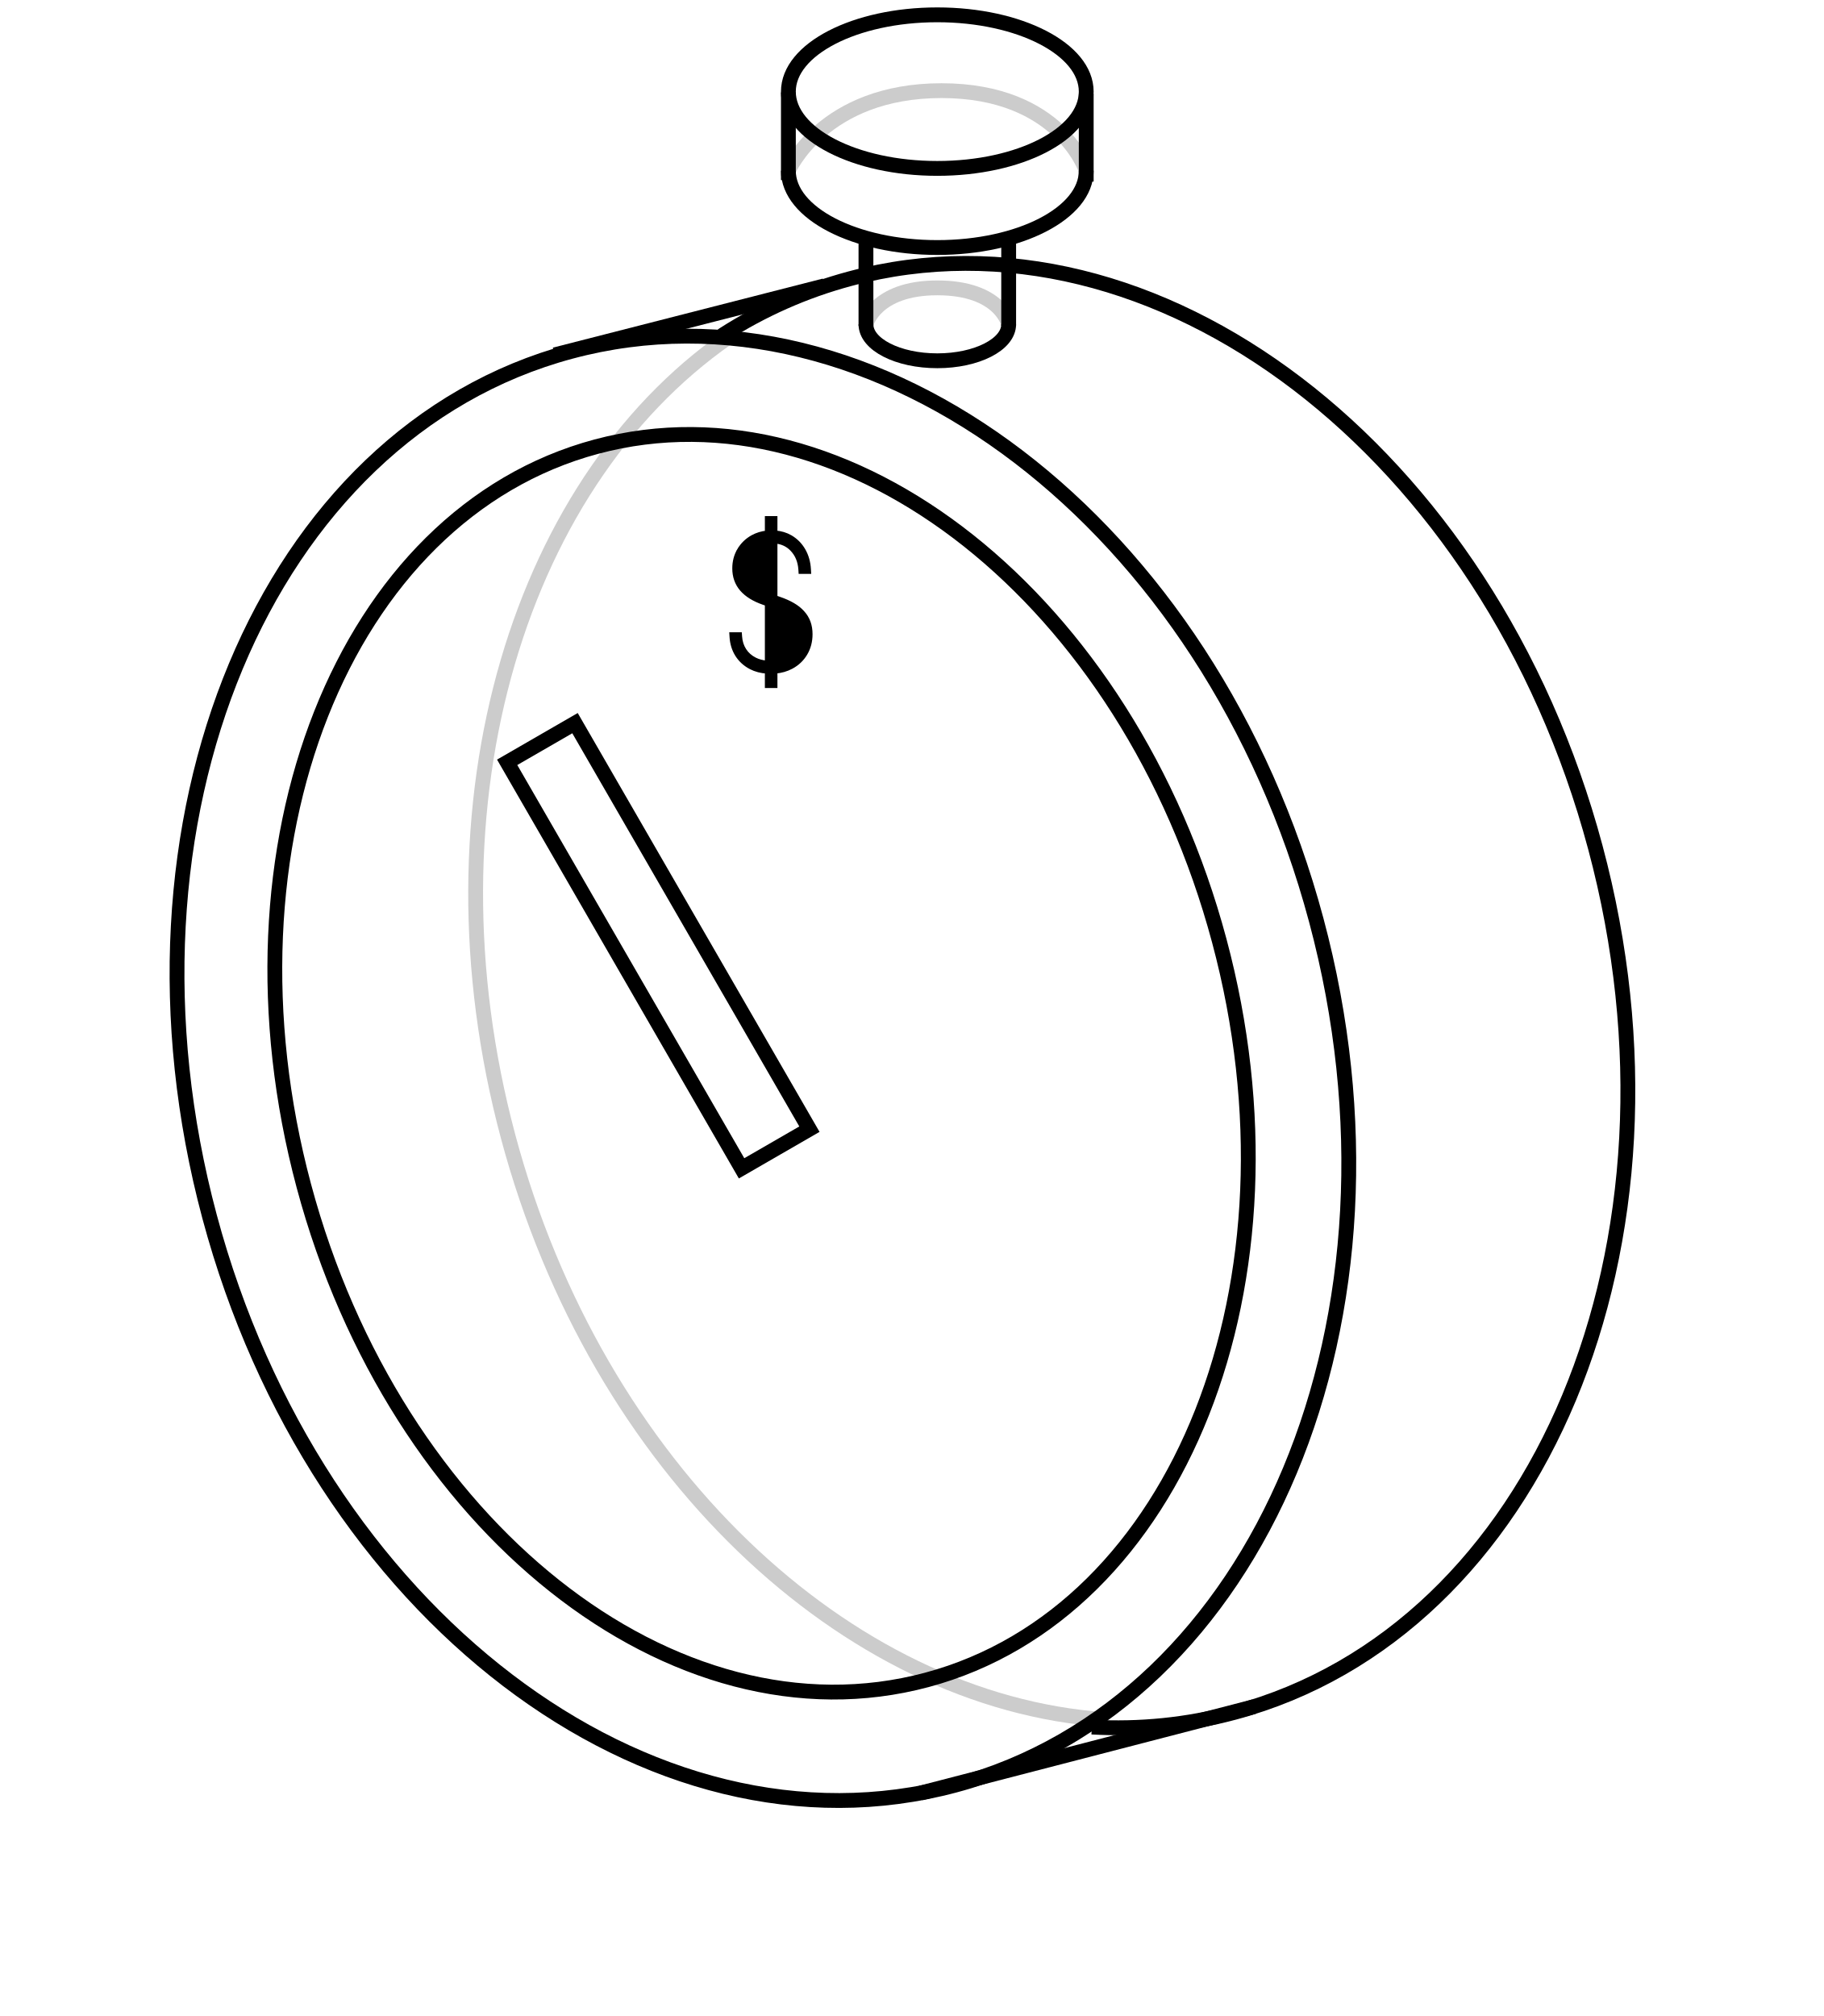
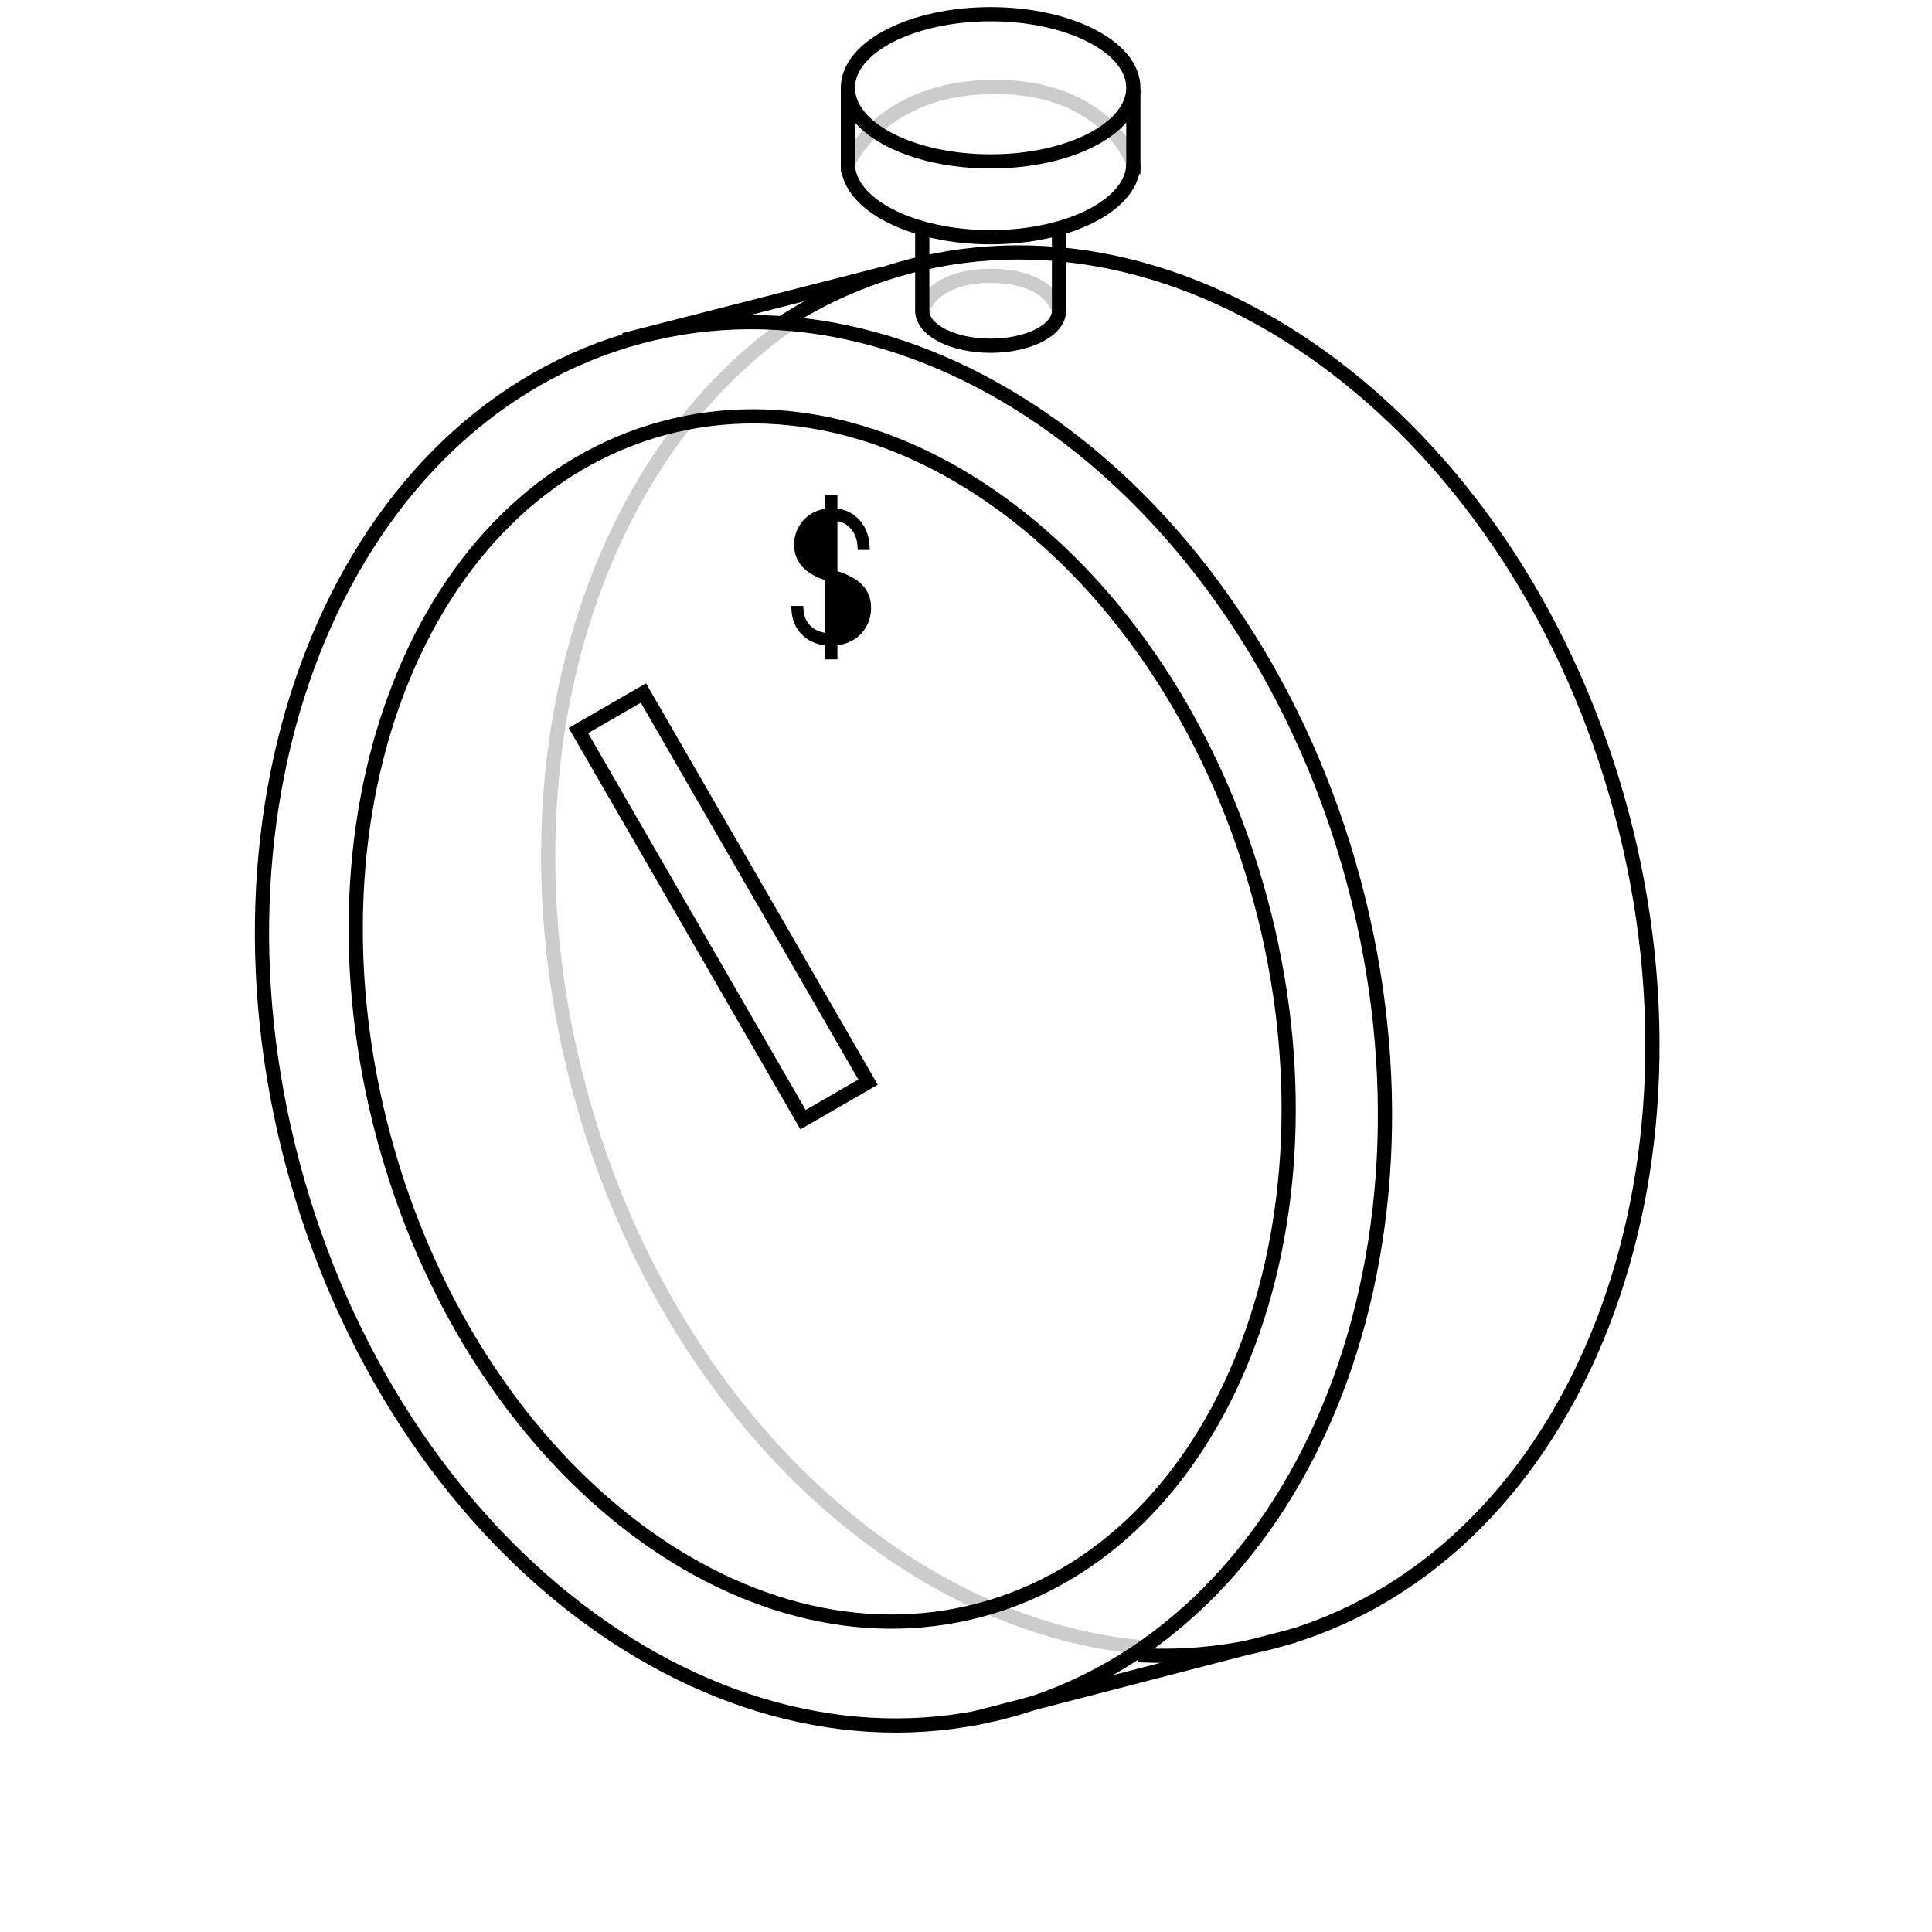
- <svg xmlns="http://www.w3.org/2000/svg" width="123" height="136" viewBox="0 0 123 136" fill="none">
+ <svg xmlns="http://www.w3.org/2000/svg" width="80" height="80" viewBox="0 0 123 136" fill="none">
  <ellipse cx="51.468" cy="72.07" rx="38.647" ry="50.066" transform="rotate(-15 51.4682 72.0705)" stroke="black" />
  <ellipse cx="51.377" cy="71.729" rx="31.967" ry="43.065" transform="rotate(-15 51.3771 71.7292)" stroke="black" />
  <path d="M48.482 22.811L48.805 22.572C51.416 20.903 54.27 19.624 57.338 18.802C77.955 13.278 100.47 30.451 107.626 57.16C114.783 83.869 103.871 109.999 83.255 115.523C80.08 116.374 76.86 116.686 73.659 116.508" stroke="black" />
  <path d="M55.626 19.28L37.422 23.937" stroke="black" />
  <path d="M84.603 115.129L62.116 120.957" stroke="black" />
  <rect x="34.215" y="51.426" width="5.285" height="31.628" transform="rotate(-30 34.2148 51.4256)" stroke="black" />
  <path d="M73.28 6.18C73.28 9.041 68.782 11.361 63.233 11.361C57.685 11.361 53.187 9.041 53.187 6.18C53.187 3.319 57.685 1 63.233 1C68.782 1 73.28 3.319 73.28 6.18Z" stroke="black" />
  <path d="M73.28 11.518C73.28 14.379 68.782 16.698 63.233 16.698C57.685 16.698 53.187 14.379 53.187 11.518" stroke="black" />
  <path d="M73.28 11.518C73.28 11.518 71.517 6.115 63.517 6.115C55.517 6.115 53.187 11.518 53.187 11.518" stroke="black" stroke-opacity="0.2" />
  <path d="M68.048 21.878C68.048 23.237 65.893 24.338 63.234 24.338C60.575 24.338 58.42 23.237 58.42 21.878" stroke="black" />
  <path d="M58.42 21.983V16.07" stroke="black" />
  <path d="M68.048 21.983V16.07" stroke="black" />
  <path d="M73.28 12.25V6.337" stroke="black" />
  <path d="M53.187 12.146V6.233" stroke="black" />
  <path d="M68.048 21.878C68.048 21.878 67.517 19.419 63.234 19.419C59.017 19.419 58.42 21.878 58.42 21.878" stroke="black" stroke-opacity="0.2" />
  <path d="M49.767 22.328C35.08 31.998 28.241 54.138 34.284 76.69C40.288 99.097 57.102 114.793 74.535 116.006" stroke="black" stroke-opacity="0.2" />
  <path d="M52.298 40.311V36.514C52.763 36.558 53.137 36.734 53.43 37.037L53.43 37.037C53.779 37.395 53.974 37.854 54.011 38.424L54.02 38.565H54.161H54.408H54.567L54.558 38.406C54.531 37.933 54.412 37.508 54.198 37.133C53.984 36.758 53.693 36.463 53.327 36.248C53.022 36.07 52.678 35.967 52.298 35.937V35.115V34.965H52.148H51.901H51.751V35.115V35.942C51.396 35.978 51.069 36.078 50.771 36.243L50.771 36.243C50.395 36.453 50.097 36.742 49.879 37.109L50.008 37.186L49.879 37.109C49.66 37.475 49.552 37.889 49.552 38.346C49.552 38.889 49.717 39.358 50.049 39.746L50.049 39.746C50.382 40.13 50.873 40.43 51.51 40.653L51.511 40.653L51.751 40.736V44.718C51.436 44.693 51.16 44.619 50.919 44.498C50.619 44.346 50.384 44.138 50.211 43.872C50.038 43.606 49.938 43.297 49.914 42.942L49.904 42.802H49.764H49.517H49.357L49.367 42.961C49.394 43.414 49.518 43.819 49.742 44.175L49.742 44.175L49.743 44.176C49.969 44.529 50.275 44.805 50.658 45.006L50.659 45.006C50.982 45.173 51.346 45.268 51.751 45.294V46.115V46.265H51.901H52.148H52.298V46.115V45.29C52.697 45.256 53.06 45.153 53.384 44.979C53.786 44.764 54.102 44.464 54.328 44.081C54.555 43.698 54.667 43.263 54.667 42.78C54.667 42.494 54.624 42.23 54.538 41.99C54.451 41.748 54.318 41.529 54.14 41.335C53.966 41.138 53.747 40.964 53.485 40.812C53.225 40.66 52.919 40.524 52.568 40.404L52.298 40.311ZM52.298 40.311V40.47L52.148 40.418" fill="black" stroke="black" stroke-width="0.3" />
</svg>
